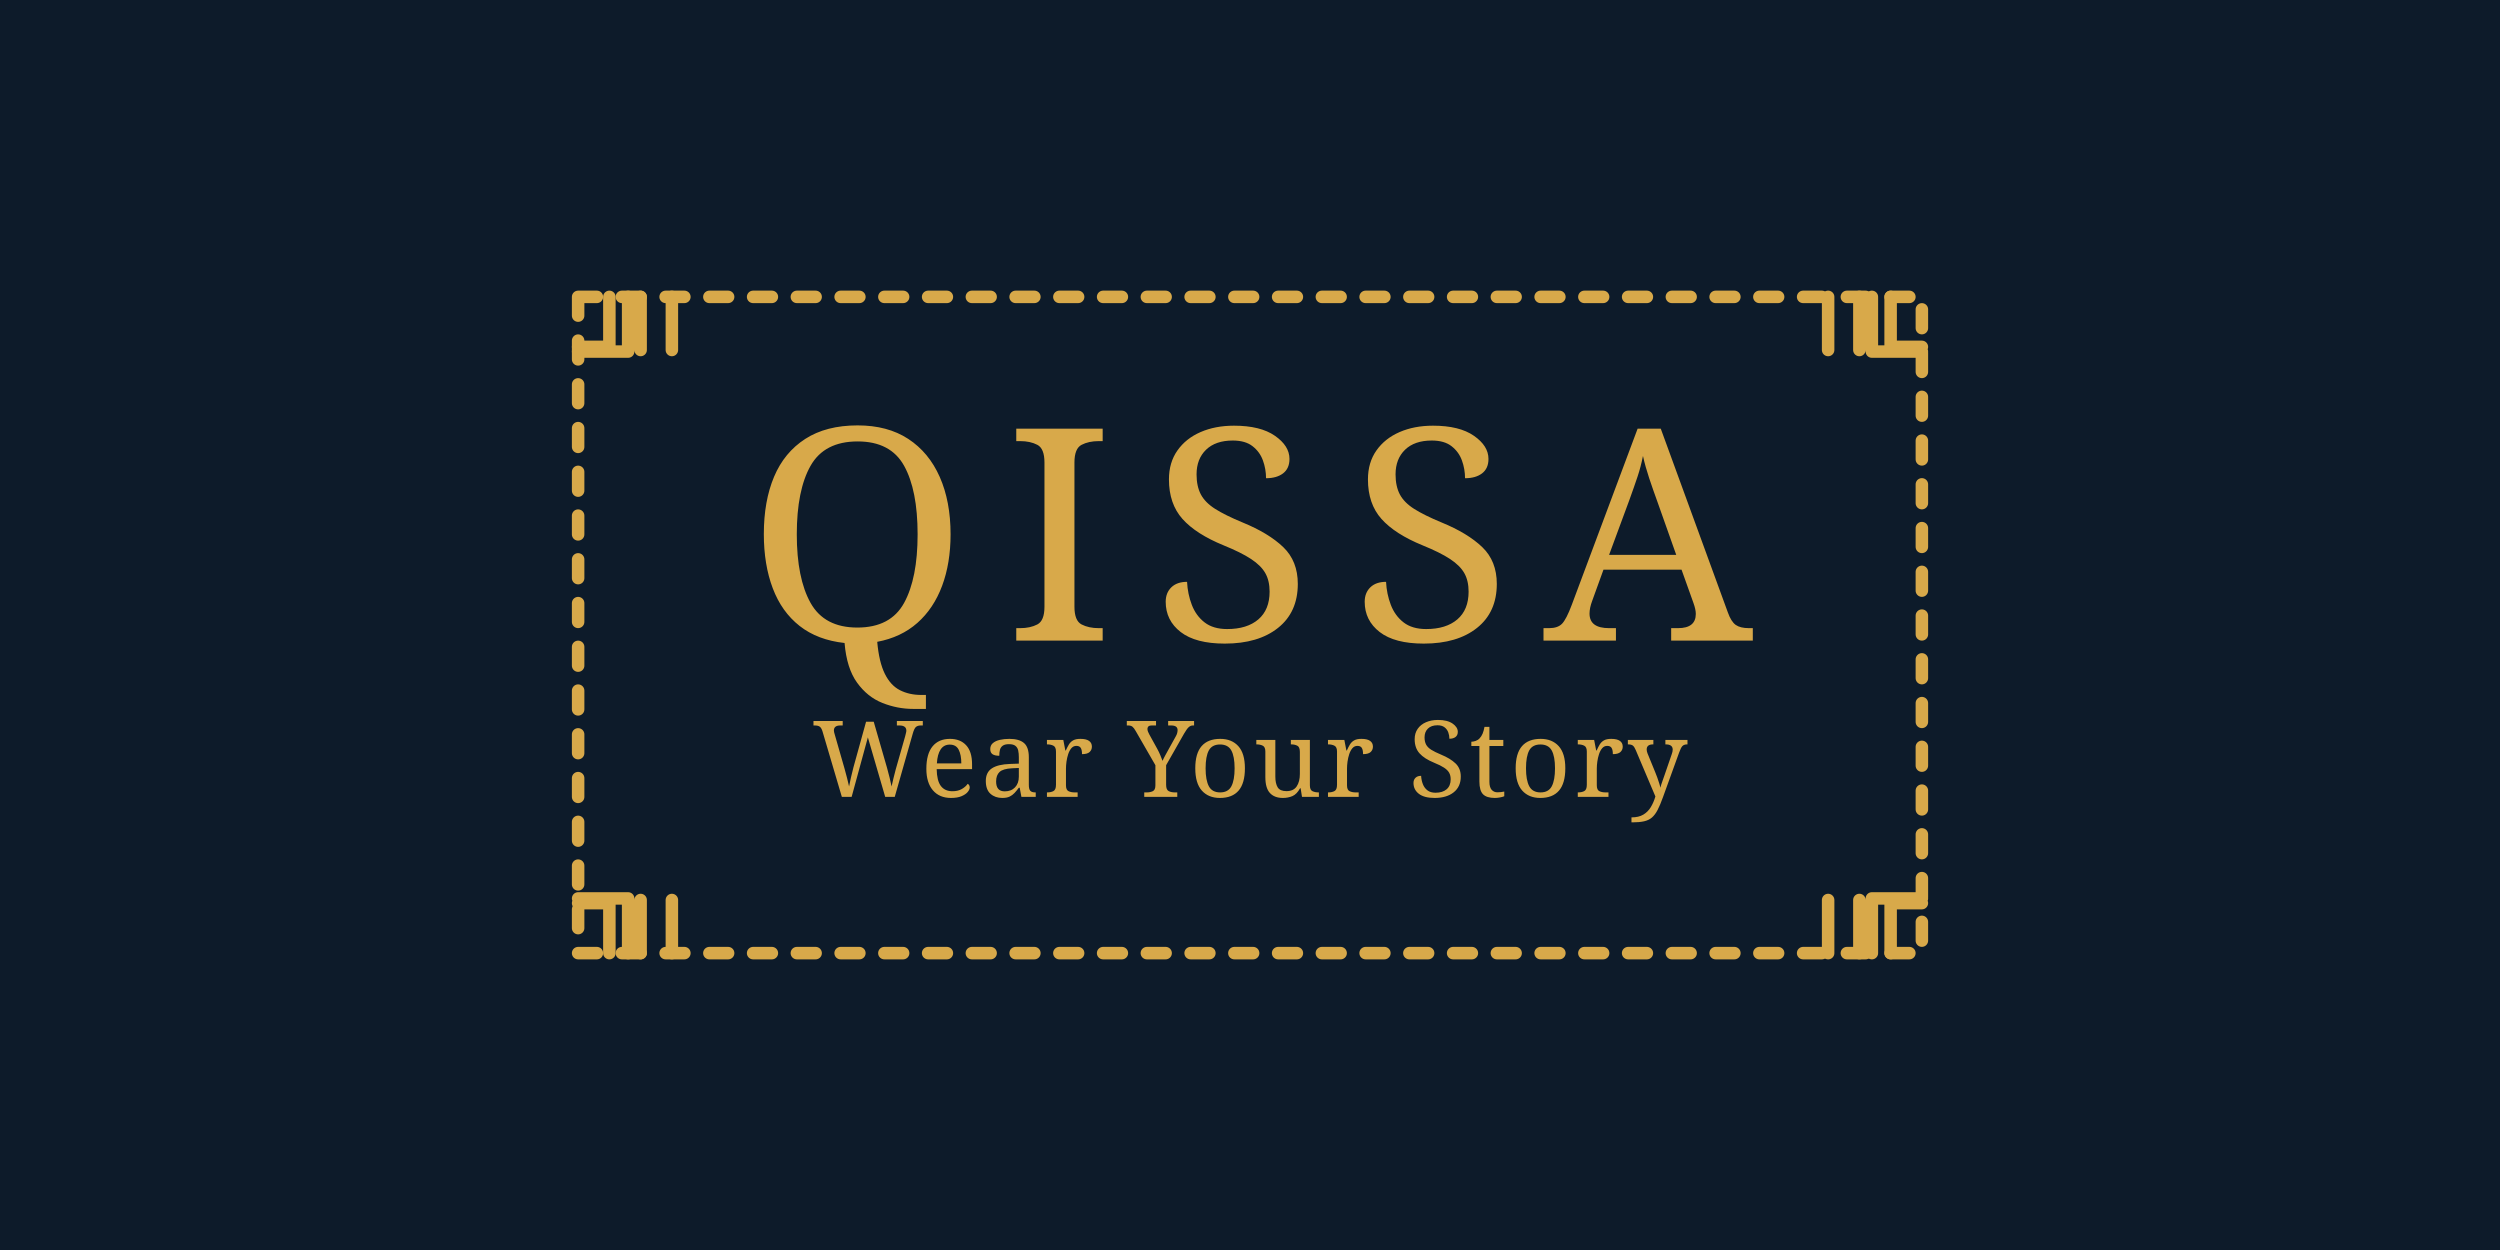
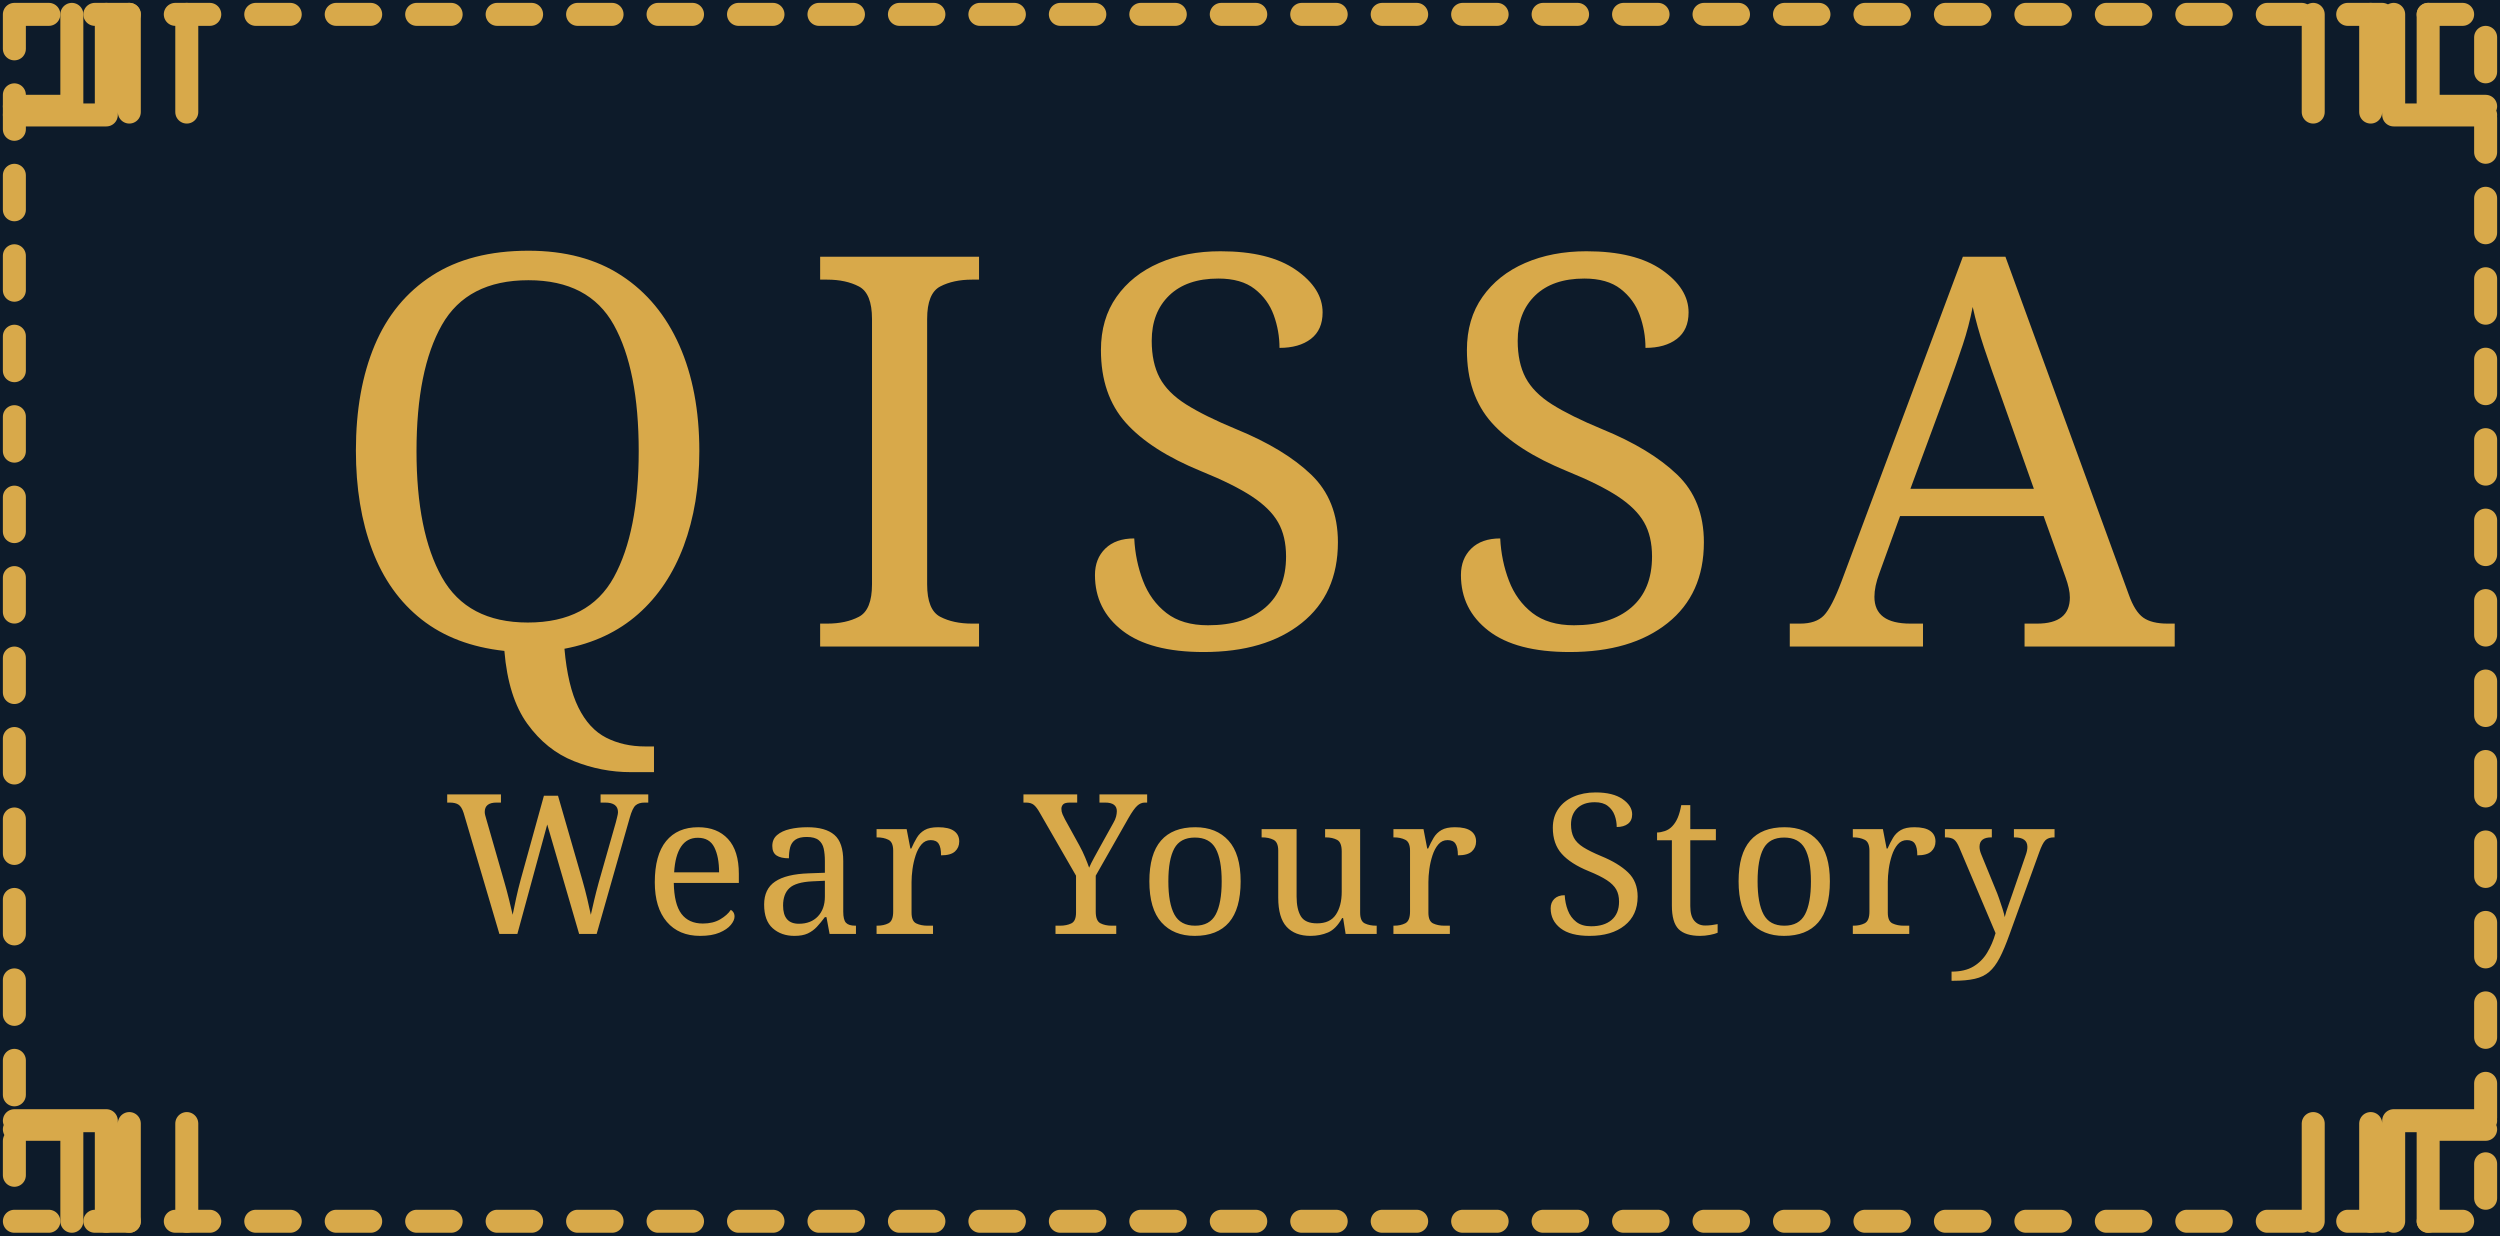
- <svg xmlns="http://www.w3.org/2000/svg" viewBox="0 0 1600 800" role="img" aria-labelledby="title desc">
+ <svg xmlns="http://www.w3.org/2000/svg" viewBox="365 185 870 430" role="img" aria-labelledby="title desc">
  <rect width="1600" height="800" fill="#0D1B2A" />
  <g fill="none" stroke="#D8A94A" stroke-width="8" stroke-linecap="round" stroke-linejoin="round">
    <rect x="370" y="190" width="860" height="420" rx="0" stroke-dasharray="12 16" />
    <path d="M370 225h32v-35m-12 0v32h-20m60-32v34m-20-34v34" />
    <path d="M1230 225h-32v-35m12 0v32h20m-60-32v34m20-34v34" />
    <path d="M370 575h32v35m-12 0v-32h-20m60 32v-34m-20 34v-34" />
    <path d="M1230 575h-32v35m12 0v-32h20m-60 32v-34m20 34v-34" />
  </g>
  <g fill="#D8A94A" text-anchor="middle" font-family="Cormorant Garamond, Georgia, serif">
    <text x="800" y="410" font-size="190" font-weight="500" letter-spacing="24">QISSA</text>
    <text x="800" y="510" font-size="68" font-weight="500" letter-spacing="2">Wear Your Story</text>
  </g>
</svg>
